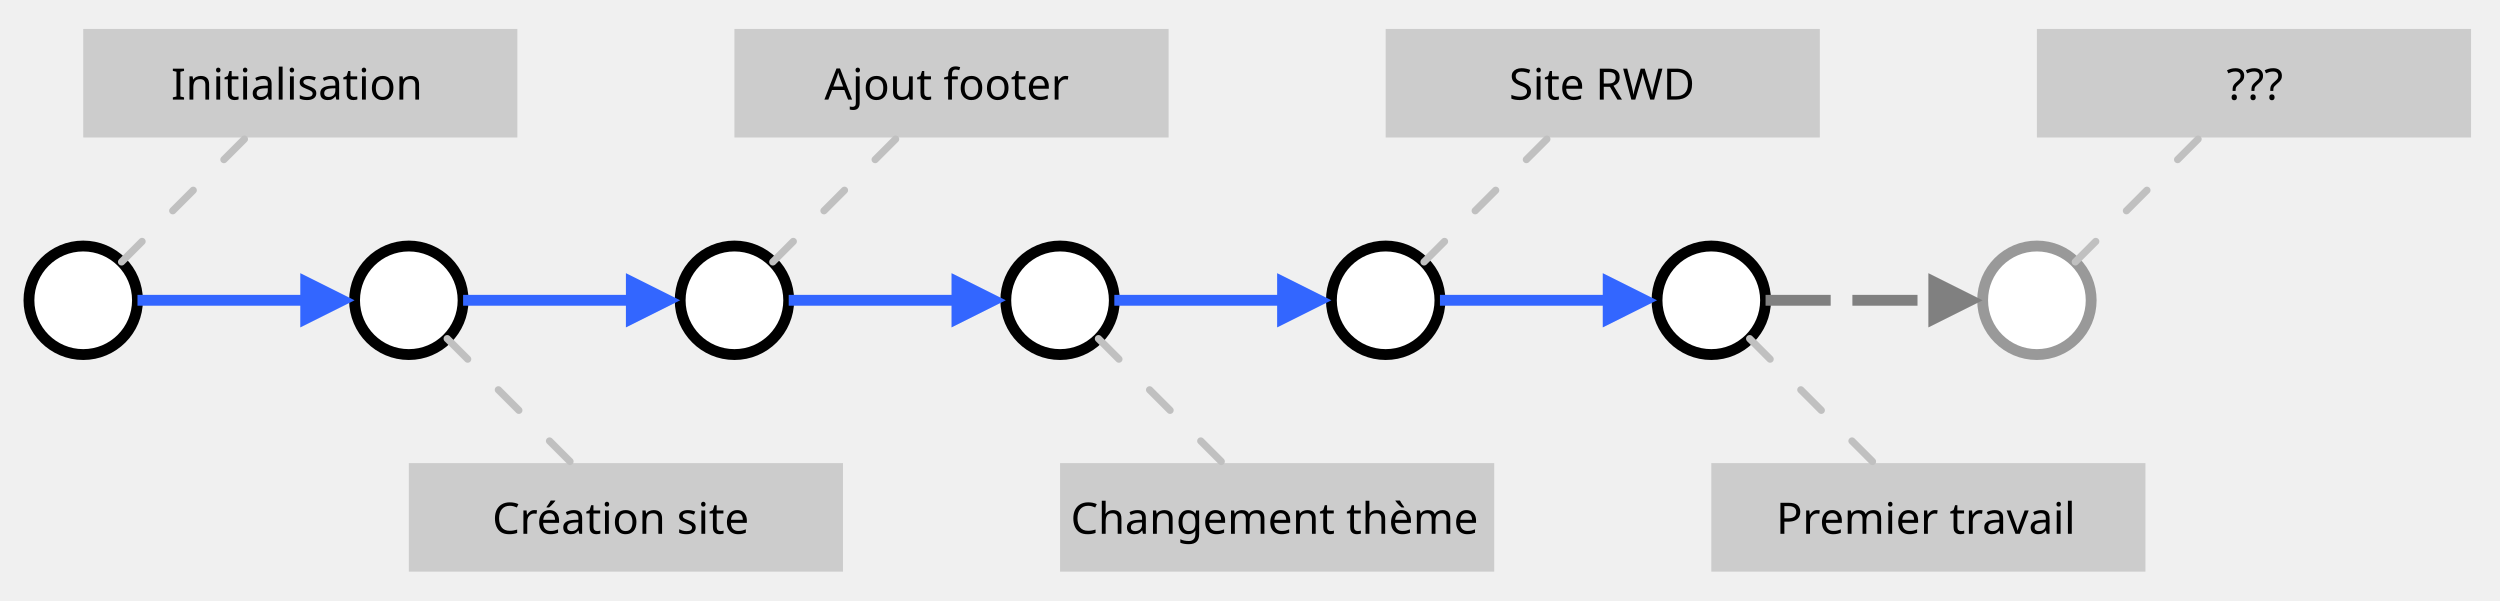
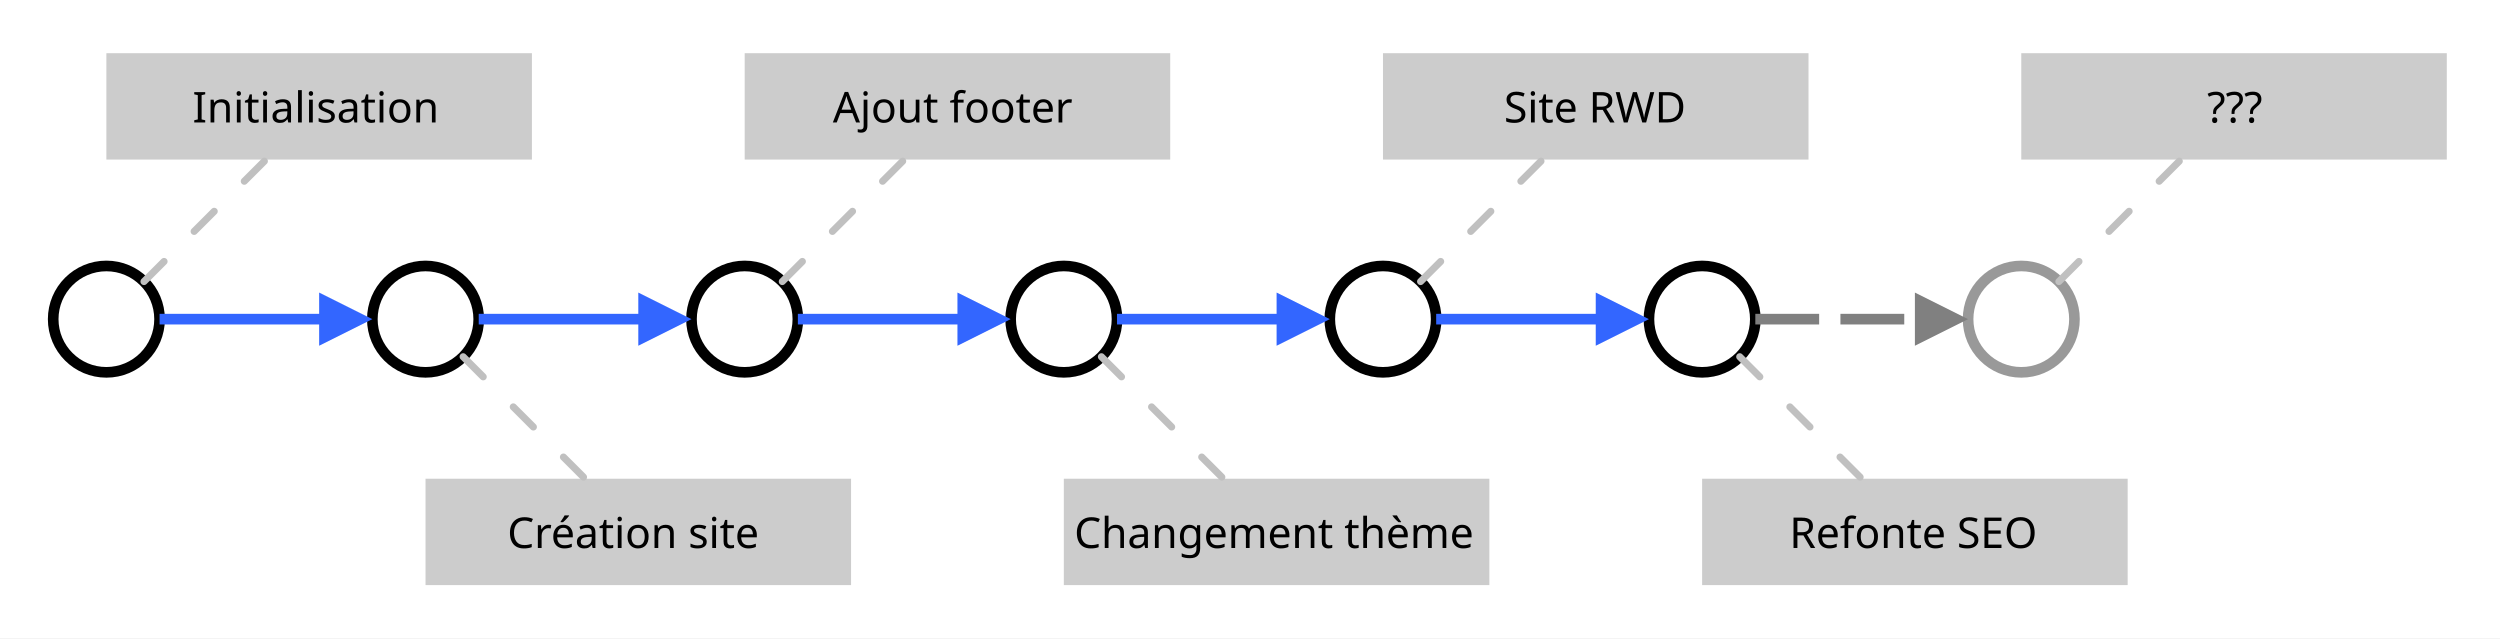
- <svg xmlns="http://www.w3.org/2000/svg" fill-opacity="1" color-rendering="auto" color-interpolation="auto" text-rendering="auto" stroke="black" stroke-linecap="square" width="1382" stroke-miterlimit="10" shape-rendering="auto" stroke-opacity="1" fill="black" stroke-dasharray="none" font-weight="normal" stroke-width="1" height="332" font-family="'Dialog'" font-style="normal" stroke-linejoin="miter" font-size="12px" stroke-dashoffset="0" image-rendering="auto">
+ <svg xmlns="http://www.w3.org/2000/svg" fill-opacity="1" color-rendering="auto" color-interpolation="auto" text-rendering="auto" stroke="black" stroke-linecap="square" width="705" stroke-miterlimit="10" shape-rendering="auto" stroke-opacity="1" fill="black" stroke-dasharray="none" font-weight="normal" stroke-width="1" height="180" font-family="'Dialog'" font-style="normal" stroke-linejoin="miter" font-size="12px" stroke-dashoffset="0" image-rendering="auto">
  <defs id="genericDefs" />
  <g>
    <defs id="defs1">
      <clipPath clipPathUnits="userSpaceOnUse" id="clipPath1">
-         <path d="M0 0 L1382 0 L1382 332 L0 332 L0 0 Z" />
+         <path d="M0 0 L705 0 L705 180 L0 180 L0 0 Z" />
      </clipPath>
      <clipPath clipPathUnits="userSpaceOnUse" id="clipPath2">
-         <path d="M187 157 L878 157 L878 323 L187 323 L187 157 Z" />
+         <path d="M180 150 L885 150 L885 330 L180 330 L180 150 Z" />
      </clipPath>
    </defs>
-     <g fill="white" text-rendering="geometricPrecision" shape-rendering="geometricPrecision" transform="matrix(2,0,0,2,-374,-314)" stroke="white">
+     <g fill="white" text-rendering="geometricPrecision" shape-rendering="geometricPrecision" transform="translate(-180,-150)" stroke="white">
+       <rect x="180" width="705" height="180" y="150" clip-path="url(#clipPath2)" stroke="none" />
+     </g>
+     <g fill="white" text-rendering="geometricPrecision" shape-rendering="geometricPrecision" transform="matrix(1,0,0,1,-180,-150)" stroke="white">
      <circle r="15" clip-path="url(#clipPath2)" cx="210" cy="240" stroke="none" />
    </g>
-     <g text-rendering="geometricPrecision" stroke-miterlimit="1.45" stroke-width="3" shape-rendering="geometricPrecision" transform="matrix(2,0,0,2,-374,-314)" stroke-linecap="butt">
+     <g text-rendering="geometricPrecision" stroke-miterlimit="1.45" stroke-width="3" shape-rendering="geometricPrecision" transform="matrix(1,0,0,1,-180,-150)" stroke-linecap="butt">
      <circle fill="none" r="15" clip-path="url(#clipPath2)" cx="210" cy="240" />
    </g>
-     <g fill="white" text-rendering="geometricPrecision" shape-rendering="geometricPrecision" transform="matrix(2,0,0,2,-374,-314)" stroke="white">
+     <g fill="white" text-rendering="geometricPrecision" shape-rendering="geometricPrecision" transform="matrix(1,0,0,1,-180,-150)" stroke="white">
      <circle r="15" clip-path="url(#clipPath2)" cx="300" cy="240" stroke="none" />
    </g>
-     <g text-rendering="geometricPrecision" stroke-miterlimit="1.45" stroke-width="3" shape-rendering="geometricPrecision" transform="matrix(2,0,0,2,-374,-314)" stroke-linecap="butt">
+     <g text-rendering="geometricPrecision" stroke-miterlimit="1.45" stroke-width="3" shape-rendering="geometricPrecision" transform="matrix(1,0,0,1,-180,-150)" stroke-linecap="butt">
      <circle fill="none" r="15" clip-path="url(#clipPath2)" cx="300" cy="240" />
    </g>
-     <g fill="white" text-rendering="geometricPrecision" shape-rendering="geometricPrecision" transform="matrix(2,0,0,2,-374,-314)" stroke="white">
+     <g fill="white" text-rendering="geometricPrecision" shape-rendering="geometricPrecision" transform="matrix(1,0,0,1,-180,-150)" stroke="white">
      <circle r="15" clip-path="url(#clipPath2)" cx="390" cy="240" stroke="none" />
    </g>
-     <g text-rendering="geometricPrecision" stroke-miterlimit="1.45" stroke-width="3" shape-rendering="geometricPrecision" transform="matrix(2,0,0,2,-374,-314)" stroke-linecap="butt">
+     <g text-rendering="geometricPrecision" stroke-miterlimit="1.45" stroke-width="3" shape-rendering="geometricPrecision" transform="matrix(1,0,0,1,-180,-150)" stroke-linecap="butt">
      <circle fill="none" r="15" clip-path="url(#clipPath2)" cx="390" cy="240" />
    </g>
-     <g fill="white" text-rendering="geometricPrecision" shape-rendering="geometricPrecision" transform="matrix(2,0,0,2,-374,-314)" stroke="white">
+     <g fill="white" text-rendering="geometricPrecision" shape-rendering="geometricPrecision" transform="matrix(1,0,0,1,-180,-150)" stroke="white">
      <circle r="15" clip-path="url(#clipPath2)" cx="480" cy="240" stroke="none" />
    </g>
-     <g text-rendering="geometricPrecision" stroke-miterlimit="1.45" stroke-width="3" shape-rendering="geometricPrecision" transform="matrix(2,0,0,2,-374,-314)" stroke-linecap="butt">
+     <g text-rendering="geometricPrecision" stroke-miterlimit="1.45" stroke-width="3" shape-rendering="geometricPrecision" transform="matrix(1,0,0,1,-180,-150)" stroke-linecap="butt">
      <circle fill="none" r="15" clip-path="url(#clipPath2)" cx="480" cy="240" />
    </g>
-     <g fill="white" text-rendering="geometricPrecision" shape-rendering="geometricPrecision" transform="matrix(2,0,0,2,-374,-314)" stroke="white">
+     <g fill="white" text-rendering="geometricPrecision" shape-rendering="geometricPrecision" transform="matrix(1,0,0,1,-180,-150)" stroke="white">
      <circle r="15" clip-path="url(#clipPath2)" cx="570" cy="240" stroke="none" />
    </g>
-     <g text-rendering="geometricPrecision" stroke-miterlimit="1.45" stroke-width="3" shape-rendering="geometricPrecision" transform="matrix(2,0,0,2,-374,-314)" stroke-linecap="butt">
+     <g text-rendering="geometricPrecision" stroke-miterlimit="1.45" stroke-width="3" shape-rendering="geometricPrecision" transform="matrix(1,0,0,1,-180,-150)" stroke-linecap="butt">
      <circle fill="none" r="15" clip-path="url(#clipPath2)" cx="570" cy="240" />
    </g>
-     <g fill="white" text-rendering="geometricPrecision" shape-rendering="geometricPrecision" transform="matrix(2,0,0,2,-374,-314)" stroke="white">
+     <g fill="white" text-rendering="geometricPrecision" shape-rendering="geometricPrecision" transform="matrix(1,0,0,1,-180,-150)" stroke="white">
      <circle r="15" clip-path="url(#clipPath2)" cx="660" cy="240" stroke="none" />
    </g>
-     <g text-rendering="geometricPrecision" stroke-miterlimit="1.45" stroke-width="3" shape-rendering="geometricPrecision" transform="matrix(2,0,0,2,-374,-314)" stroke-linecap="butt">
+     <g text-rendering="geometricPrecision" stroke-miterlimit="1.45" stroke-width="3" shape-rendering="geometricPrecision" transform="matrix(1,0,0,1,-180,-150)" stroke-linecap="butt">
      <circle fill="none" r="15" clip-path="url(#clipPath2)" cx="660" cy="240" />
    </g>
-     <g fill="white" text-rendering="geometricPrecision" shape-rendering="geometricPrecision" transform="matrix(2,0,0,2,-374,-314)" stroke="white">
+     <g fill="white" text-rendering="geometricPrecision" shape-rendering="geometricPrecision" transform="matrix(1,0,0,1,-180,-150)" stroke="white">
      <circle r="15" clip-path="url(#clipPath2)" cx="750" cy="240" stroke="none" />
    </g>
-     <g stroke-linecap="butt" transform="matrix(2,0,0,2,-374,-314)" fill="rgb(153,153,153)" text-rendering="geometricPrecision" shape-rendering="geometricPrecision" stroke="rgb(153,153,153)" stroke-width="3" stroke-miterlimit="1.45">
+     <g stroke-linecap="butt" transform="matrix(1,0,0,1,-180,-150)" fill="rgb(153,153,153)" text-rendering="geometricPrecision" shape-rendering="geometricPrecision" stroke="rgb(153,153,153)" stroke-width="3" stroke-miterlimit="1.45">
      <circle fill="none" r="15" clip-path="url(#clipPath2)" cx="750" cy="240" />
    </g>
-     <g fill="rgb(204,204,204)" text-rendering="geometricPrecision" shape-rendering="geometricPrecision" transform="matrix(2,0,0,2,-374,-314)" stroke="rgb(204,204,204)">
+     <g fill="rgb(204,204,204)" text-rendering="geometricPrecision" shape-rendering="geometricPrecision" transform="matrix(1,0,0,1,-180,-150)" stroke="rgb(204,204,204)">
      <rect x="210" width="120" height="30" y="165" clip-path="url(#clipPath2)" stroke="none" />
    </g>
-     <g text-rendering="geometricPrecision" stroke-miterlimit="1.45" shape-rendering="geometricPrecision" font-family="sans-serif" transform="matrix(2,0,0,2,-374,-314)" stroke-linecap="butt">
+     <g text-rendering="geometricPrecision" stroke-miterlimit="1.45" shape-rendering="geometricPrecision" font-family="sans-serif" transform="matrix(1,0,0,1,-180,-150)" stroke-linecap="butt">
      <text x="234.293" xml:space="preserve" y="184.535" clip-path="url(#clipPath2)" stroke="none">Initialisation</text>
    </g>
-     <g fill="rgb(204,204,204)" text-rendering="geometricPrecision" shape-rendering="geometricPrecision" transform="matrix(2,0,0,2,-374,-314)" stroke="rgb(204,204,204)">
+     <g fill="rgb(204,204,204)" text-rendering="geometricPrecision" shape-rendering="geometricPrecision" transform="matrix(1,0,0,1,-180,-150)" stroke="rgb(204,204,204)">
      <rect x="390" width="120" height="30" y="165" clip-path="url(#clipPath2)" stroke="none" />
    </g>
-     <g text-rendering="geometricPrecision" stroke-miterlimit="1.45" shape-rendering="geometricPrecision" font-family="sans-serif" transform="matrix(2,0,0,2,-374,-314)" stroke-linecap="butt">
+     <g text-rendering="geometricPrecision" stroke-miterlimit="1.45" shape-rendering="geometricPrecision" font-family="sans-serif" transform="matrix(1,0,0,1,-180,-150)" stroke-linecap="butt">
      <text x="414.864" xml:space="preserve" y="184.535" clip-path="url(#clipPath2)" stroke="none">Ajout footer</text>
    </g>
-     <g fill="rgb(204,204,204)" text-rendering="geometricPrecision" shape-rendering="geometricPrecision" transform="matrix(2,0,0,2,-374,-314)" stroke="rgb(204,204,204)">
+     <g fill="rgb(204,204,204)" text-rendering="geometricPrecision" shape-rendering="geometricPrecision" transform="matrix(1,0,0,1,-180,-150)" stroke="rgb(204,204,204)">
      <rect x="570" width="120" height="30" y="165" clip-path="url(#clipPath2)" stroke="none" />
    </g>
-     <g text-rendering="geometricPrecision" stroke-miterlimit="1.45" shape-rendering="geometricPrecision" font-family="sans-serif" transform="matrix(2,0,0,2,-374,-314)" stroke-linecap="butt">
+     <g text-rendering="geometricPrecision" stroke-miterlimit="1.45" shape-rendering="geometricPrecision" font-family="sans-serif" transform="matrix(1,0,0,1,-180,-150)" stroke-linecap="butt">
      <text x="604.128" xml:space="preserve" y="184.535" clip-path="url(#clipPath2)" stroke="none">Site RWD</text>
    </g>
-     <g fill="rgb(204,204,204)" text-rendering="geometricPrecision" shape-rendering="geometricPrecision" transform="matrix(2,0,0,2,-374,-314)" stroke="rgb(204,204,204)">
+     <g fill="rgb(204,204,204)" text-rendering="geometricPrecision" shape-rendering="geometricPrecision" transform="matrix(1,0,0,1,-180,-150)" stroke="rgb(204,204,204)">
      <rect x="300" width="120" height="30" y="285" clip-path="url(#clipPath2)" stroke="none" />
    </g>
-     <g text-rendering="geometricPrecision" stroke-miterlimit="1.45" shape-rendering="geometricPrecision" font-family="sans-serif" transform="matrix(2,0,0,2,-374,-314)" stroke-linecap="butt">
+     <g text-rendering="geometricPrecision" stroke-miterlimit="1.45" shape-rendering="geometricPrecision" font-family="sans-serif" transform="matrix(1,0,0,1,-180,-150)" stroke-linecap="butt">
      <text x="323.071" xml:space="preserve" y="304.535" clip-path="url(#clipPath2)" stroke="none">Création site</text>
    </g>
-     <g fill="rgb(204,204,204)" text-rendering="geometricPrecision" shape-rendering="geometricPrecision" transform="matrix(2,0,0,2,-374,-314)" stroke="rgb(204,204,204)">
+     <g fill="rgb(204,204,204)" text-rendering="geometricPrecision" shape-rendering="geometricPrecision" transform="matrix(1,0,0,1,-180,-150)" stroke="rgb(204,204,204)">
      <rect x="480" width="120" height="30" y="285" clip-path="url(#clipPath2)" stroke="none" />
    </g>
-     <g text-rendering="geometricPrecision" stroke-miterlimit="1.45" shape-rendering="geometricPrecision" font-family="sans-serif" transform="matrix(2,0,0,2,-374,-314)" stroke-linecap="butt">
+     <g text-rendering="geometricPrecision" stroke-miterlimit="1.45" shape-rendering="geometricPrecision" font-family="sans-serif" transform="matrix(1,0,0,1,-180,-150)" stroke-linecap="butt">
      <text x="482.938" xml:space="preserve" y="304.535" clip-path="url(#clipPath2)" stroke="none">Changement thème</text>
    </g>
-     <g fill="rgb(204,204,204)" text-rendering="geometricPrecision" shape-rendering="geometricPrecision" transform="matrix(2,0,0,2,-374,-314)" stroke="rgb(204,204,204)">
+     <g fill="rgb(204,204,204)" text-rendering="geometricPrecision" shape-rendering="geometricPrecision" transform="matrix(1,0,0,1,-180,-150)" stroke="rgb(204,204,204)">
      <rect x="660" width="120" height="30" y="285" clip-path="url(#clipPath2)" stroke="none" />
    </g>
-     <g text-rendering="geometricPrecision" stroke-miterlimit="1.45" shape-rendering="geometricPrecision" font-family="sans-serif" transform="matrix(2,0,0,2,-374,-314)" stroke-linecap="butt">
-       <text x="677.953" xml:space="preserve" y="304.535" clip-path="url(#clipPath2)" stroke="none">Premier travail</text>
+     <g text-rendering="geometricPrecision" stroke-miterlimit="1.45" shape-rendering="geometricPrecision" font-family="sans-serif" transform="matrix(1,0,0,1,-180,-150)" stroke-linecap="butt">
+       <text x="684.618" xml:space="preserve" y="304.535" clip-path="url(#clipPath2)" stroke="none">Refonte SEO</text>
    </g>
-     <g fill="rgb(204,204,204)" text-rendering="geometricPrecision" shape-rendering="geometricPrecision" transform="matrix(2,0,0,2,-374,-314)" stroke="rgb(204,204,204)">
+     <g fill="rgb(204,204,204)" text-rendering="geometricPrecision" shape-rendering="geometricPrecision" transform="matrix(1,0,0,1,-180,-150)" stroke="rgb(204,204,204)">
      <rect x="750" width="120" height="30" y="165" clip-path="url(#clipPath2)" stroke="none" />
    </g>
-     <g text-rendering="geometricPrecision" stroke-miterlimit="1.45" shape-rendering="geometricPrecision" font-family="sans-serif" transform="matrix(2,0,0,2,-374,-314)" stroke-linecap="butt">
+     <g text-rendering="geometricPrecision" stroke-miterlimit="1.45" shape-rendering="geometricPrecision" font-family="sans-serif" transform="matrix(1,0,0,1,-180,-150)" stroke-linecap="butt">
      <text x="802.406" xml:space="preserve" y="184.535" clip-path="url(#clipPath2)" stroke="none">???</text>
    </g>
-     <g stroke-linecap="butt" transform="matrix(2,0,0,2,-374,-314)" fill="rgb(51,102,255)" text-rendering="geometricPrecision" shape-rendering="geometricPrecision" stroke="rgb(51,102,255)" stroke-width="3" stroke-miterlimit="1.45">
+     <g stroke-linecap="butt" transform="matrix(1,0,0,1,-180,-150)" fill="rgb(51,102,255)" text-rendering="geometricPrecision" shape-rendering="geometricPrecision" stroke="rgb(51,102,255)" stroke-width="3" stroke-miterlimit="1.45">
      <path fill="none" d="M225 240 L271.25 240" clip-path="url(#clipPath2)" />
      <path d="M285 240 L270 232.5 L270 247.5 Z" clip-path="url(#clipPath2)" stroke="none" />
      <path fill="none" d="M315 240 L361.25 240" clip-path="url(#clipPath2)" />
      <path d="M375 240 L360 232.5 L360 247.5 Z" clip-path="url(#clipPath2)" stroke="none" />
      <path fill="none" d="M405 240 L451.25 240" clip-path="url(#clipPath2)" />
      <path d="M465 240 L450 232.5 L450 247.5 Z" clip-path="url(#clipPath2)" stroke="none" />
      <path fill="none" d="M495 240 L541.25 240" clip-path="url(#clipPath2)" />
      <path d="M555 240 L540 232.5 L540 247.5 Z" clip-path="url(#clipPath2)" stroke="none" />
      <path fill="none" d="M585 240 L631.25 240" clip-path="url(#clipPath2)" />
      <path d="M645 240 L630 232.5 L630 247.5 Z" clip-path="url(#clipPath2)" stroke="none" />
      <path fill="none" stroke-dasharray="18,6" d="M675 240 L721.25 240" clip-path="url(#clipPath2)" stroke="gray" />
      <path fill="gray" stroke-dasharray="18,6" d="M735 240 L720 232.5 L720 247.5 Z" clip-path="url(#clipPath2)" stroke="none" />
    </g>
-     <g stroke-linecap="round" transform="matrix(2,0,0,2,-374,-314)" fill="silver" text-rendering="geometricPrecision" shape-rendering="geometricPrecision" stroke-dasharray="8,6,0,6" stroke="silver" stroke-width="2" stroke-miterlimit="1.45">
+     <g stroke-linecap="round" transform="matrix(1,0,0,1,-180,-150)" fill="silver" text-rendering="geometricPrecision" shape-rendering="geometricPrecision" stroke-dasharray="8,6,0,6" stroke="silver" stroke-width="2" stroke-miterlimit="1.45">
      <path fill="none" d="M220.607 229.393 L255 195" clip-path="url(#clipPath2)" />
      <path fill="none" d="M400.607 229.393 L435 195" clip-path="url(#clipPath2)" />
      <path fill="none" d="M580.607 229.393 L615 195" clip-path="url(#clipPath2)" />
      <path fill="none" d="M310.607 250.607 L345 285" clip-path="url(#clipPath2)" />
      <path fill="none" d="M490.607 250.607 L525 285" clip-path="url(#clipPath2)" />
      <path fill="none" d="M670.607 250.607 L705 285" clip-path="url(#clipPath2)" />
      <path fill="none" d="M760.607 229.393 L795 195" clip-path="url(#clipPath2)" />
    </g>
  </g>
</svg>
